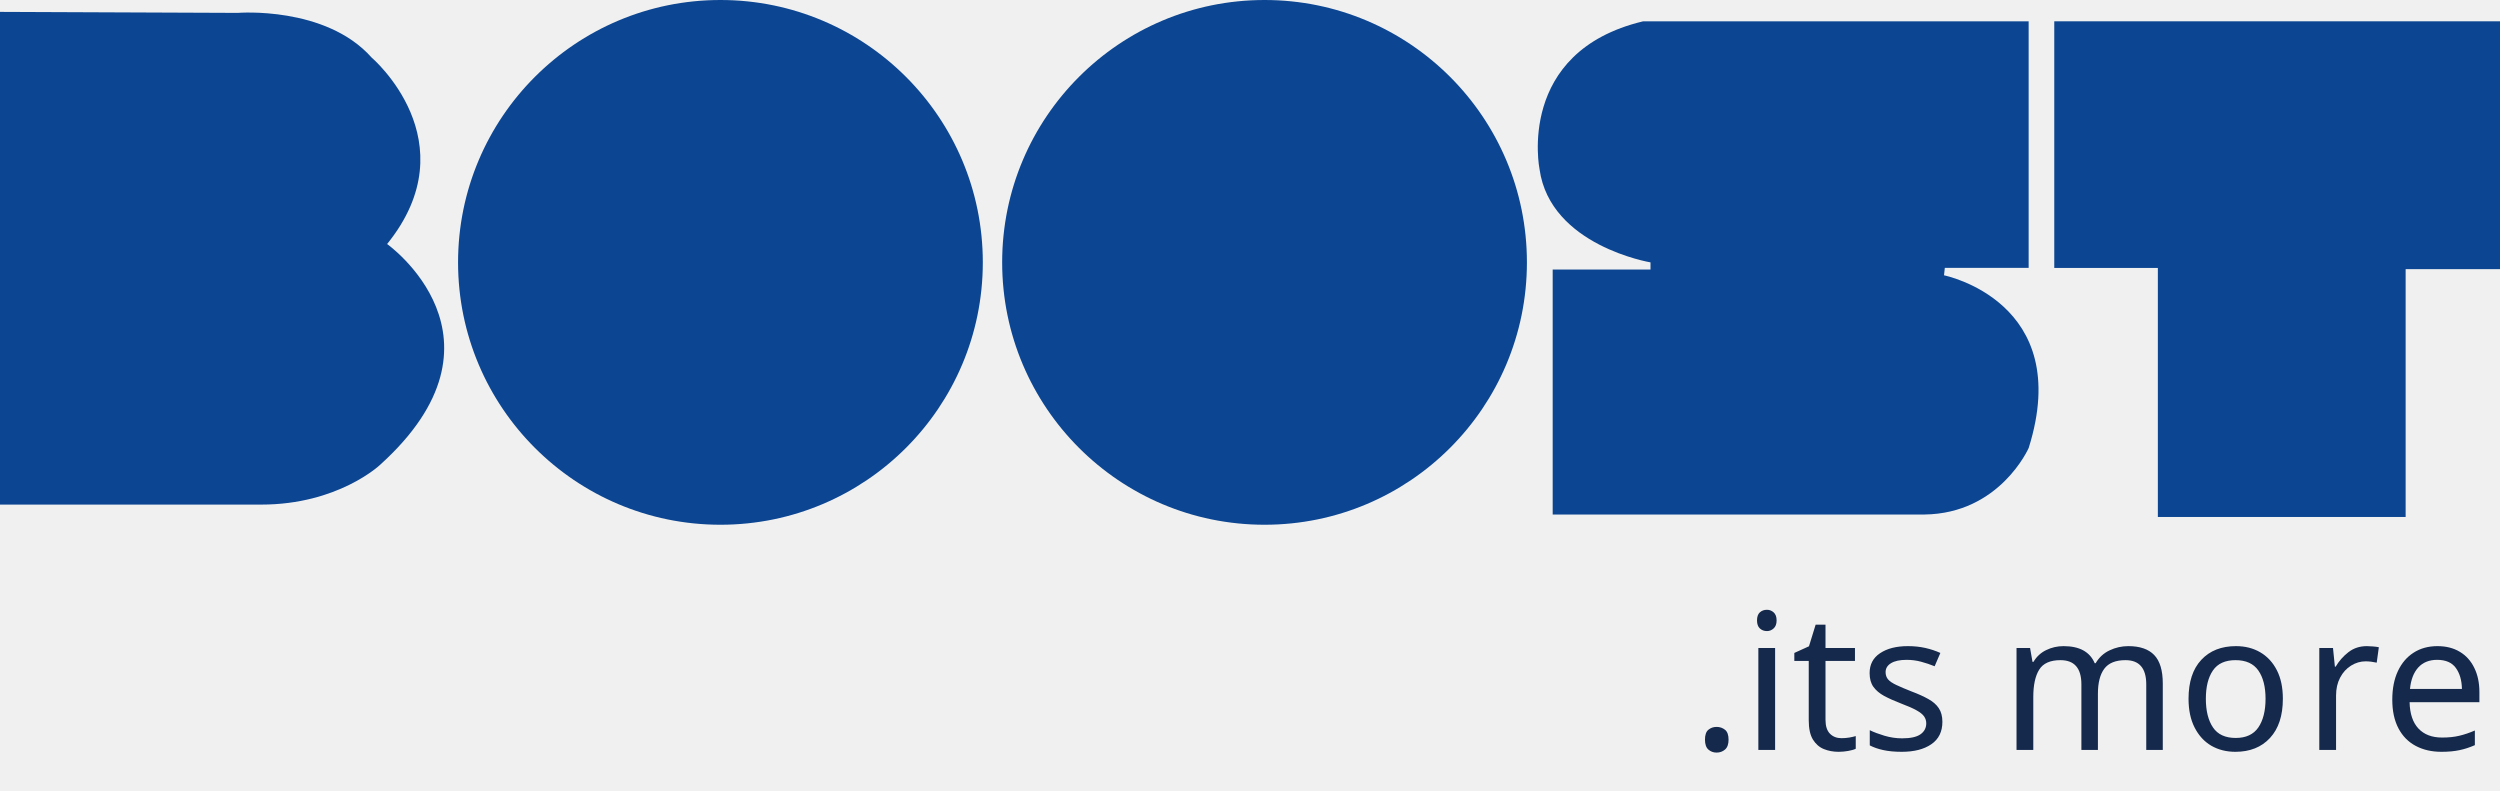
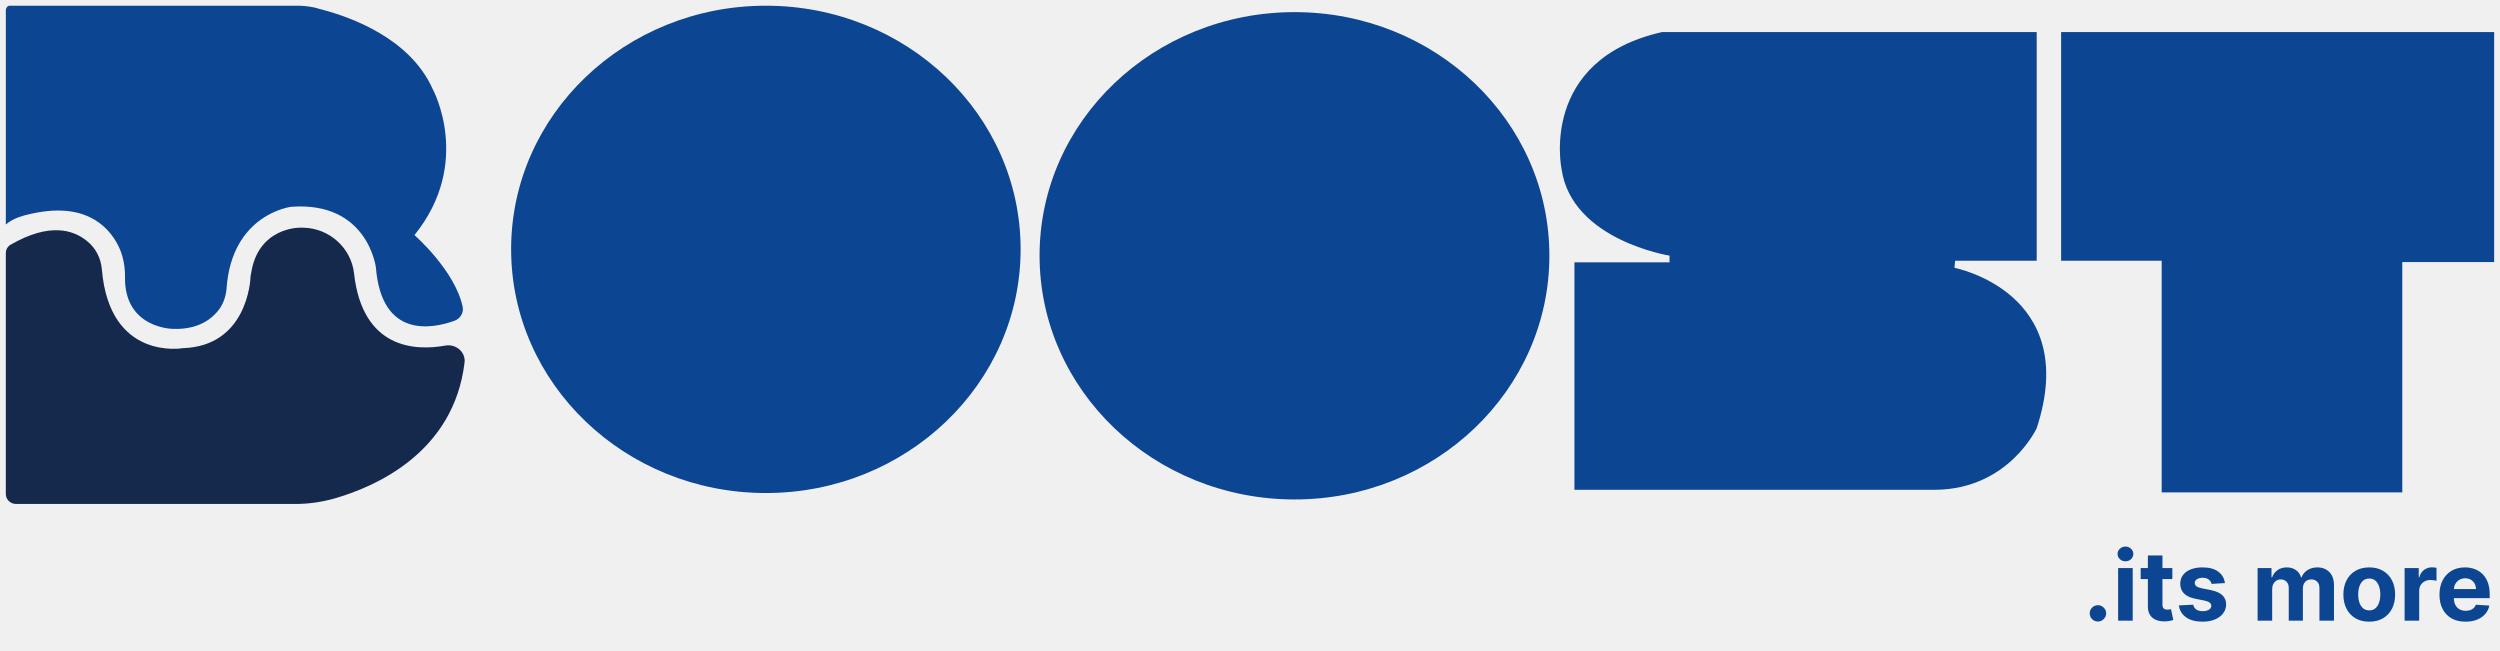
- <svg xmlns="http://www.w3.org/2000/svg" version="1.1" id="Layer_1" x="0px" y="0px" viewBox="0 0 498.62 157.57" style="enable-background:new 0 0 498.62 157.57;" xml:space="preserve">
-   <style type="text/css">
- 	.st0{fill:#15294C;}
- 	.st1{font-family:'ArialRoundedMTBold';}
- 	.st2{font-size:37.916px;}
- 	.st3{fill:#0C4692;}
- </style>
-   <g>
-     <text transform="matrix(1 0 0 1 337.3203 149.5721)">
-       <tspan x="0" y="0" class="st0 st1 st2">.its mo</tspan>
-       <tspan x="122.04" y="0" class="st0 st1 st2">r</tspan>
-       <tspan x="137.74" y="0" class="st0 st1 st2">e</tspan>
-     </text>
-     <path class="st3" d="M0,100.65V2.37l47.42,0.2c0,0,17.5-1.43,26.68,8.89c0,0,19.67,16.72,3.11,37.21c0,0,26.56,18.85-1.47,44.1   c0,0-8.36,7.87-23.61,7.87H0z" />
-     <path class="st3" d="M196.02,52.33c0,28.9-23.43,52.33-52.33,52.33c-28.9,0-52.33-23.43-52.33-52.33C91.36,23.43,114.79,0,143.69,0   C172.59,0,196.02,23.43,196.02,52.33" />
-     <path class="st3" d="M304.54,52.33c0,28.9-23.43,52.33-52.33,52.33c-28.9,0-52.33-23.43-52.33-52.33   c0-28.9,23.43-52.33,52.33-52.33C281.12,0,304.54,23.43,304.54,52.33" />
-     <path class="st3" d="M309.68,102.62V53.76h19.51v-1.43c0,0-20-3.32-22.13-18.57c0,0-4.75-23.44,20.66-29.51h76.89v49.18h-16.72   l-0.16,1.48c0,0,26.07,5.24,16.89,34.43c0,0-5.74,13.11-20.82,13.28H309.68z" />
-     <polygon class="st3" points="409.72,4.25 409.72,53.44 430.38,53.44 430.38,103.11 479.8,103.11 479.8,53.68 498.62,53.68    498.62,4.25  " />
+ <svg xmlns="http://www.w3.org/2000/svg" width="219" height="57" viewBox="0 0 219 57" fill="none">
+   <g clip-path="url(#clip0_449_247)">
+     <path d="M26.147 0.5C26.71 0.5 27.442 0.613 27.807 0.725C27.92 0.753 28.032 0.81 28.201 0.838C30.762 1.513 35.94 3.37 37.91 7.817C37.91 7.817 41.428 14.261 36.306 20.593C36.306 20.593 39.852 23.688 40.527 26.868C40.639 27.402 40.33 27.909 39.795 28.106C37.91 28.781 33.435 29.71 32.929 23.435C32.929 23.435 32.225 17.61 25.5 18.116C25.5 18.116 20.294 18.735 19.844 25.292C19.787 25.939 19.59 26.53 19.224 27.065C18.605 27.909 17.395 28.894 15.144 28.809C15.144 28.809 10.838 28.781 10.951 24.195C10.951 23.294 10.782 22.365 10.36 21.521C9.46 19.748 7.321 17.553 2.34 18.82C2.34 18.82 1.214 19.045 0.511 19.664V1.035C0.483 0.697 0.652 0.5 0.849 0.5" fill="#0C4692" />
+     <path d="M0.51 22.169V43.274C0.51 43.752 0.904 44.146 1.41 44.146H25.921C27.046 44.146 28.2 43.977 29.298 43.668C32.815 42.655 39.738 39.7 40.695 31.764C40.807 30.864 39.963 30.104 39.006 30.273C36.389 30.751 31.746 30.582 31.014 23.941C30.761 21.718 28.848 19.974 26.54 19.945C26.446 19.945 26.352 19.945 26.259 19.945C26.259 19.945 22.544 19.889 21.981 24.054C21.962 24.073 21.953 24.101 21.953 24.138C21.953 24.673 21.587 30.329 16.015 30.498C16.015 30.498 9.599 31.652 8.924 23.604C8.839 22.619 8.389 21.718 7.601 21.099C6.419 20.142 4.337 19.467 0.932 21.437C0.679 21.578 0.51 21.859 0.51 22.169Z" fill="#15294C" />
+     <path d="M183.78 54.447C183.582 54.447 183.412 54.377 183.27 54.237C183.13 54.095 183.06 53.925 183.06 53.728C183.06 53.532 183.13 53.364 183.27 53.224C183.412 53.084 183.582 53.014 183.78 53.014C183.971 53.014 184.139 53.084 184.283 53.224C184.427 53.364 184.499 53.532 184.499 53.728C184.499 53.859 184.465 53.98 184.397 54.09C184.331 54.198 184.244 54.285 184.136 54.351C184.028 54.415 183.909 54.447 183.78 54.447ZM185.548 54.369V49.764H186.825V54.369H185.548ZM186.189 49.171C185.999 49.171 185.836 49.108 185.701 48.982C185.567 48.854 185.5 48.701 185.5 48.523C185.5 48.347 185.567 48.196 185.701 48.071C185.836 47.943 185.999 47.879 186.189 47.879C186.379 47.879 186.541 47.943 186.675 48.071C186.811 48.196 186.879 48.347 186.879 48.523C186.879 48.701 186.811 48.854 186.675 48.982C186.541 49.108 186.379 49.171 186.189 49.171ZM190.297 49.764V50.724H187.524V49.764H190.297ZM188.154 48.661H189.431V52.954C189.431 53.072 189.449 53.164 189.485 53.23C189.521 53.294 189.571 53.339 189.635 53.365C189.701 53.391 189.776 53.404 189.862 53.404C189.922 53.404 189.982 53.399 190.042 53.389C190.102 53.377 190.148 53.368 190.18 53.362L190.381 54.312C190.317 54.332 190.227 54.355 190.111 54.381C189.995 54.409 189.854 54.426 189.689 54.432C189.381 54.444 189.111 54.403 188.879 54.309C188.649 54.215 188.47 54.069 188.342 53.871C188.215 53.674 188.152 53.424 188.154 53.122V48.661ZM194.903 51.077L193.734 51.149C193.714 51.049 193.671 50.959 193.605 50.88C193.539 50.798 193.452 50.733 193.344 50.685C193.238 50.635 193.111 50.61 192.963 50.61C192.765 50.61 192.598 50.652 192.462 50.736C192.326 50.818 192.259 50.928 192.259 51.065C192.259 51.175 192.302 51.268 192.39 51.344C192.478 51.42 192.629 51.481 192.843 51.527L193.677 51.695C194.124 51.787 194.458 51.935 194.678 52.139C194.898 52.343 195.008 52.61 195.008 52.942C195.008 53.244 194.919 53.509 194.741 53.737C194.565 53.964 194.323 54.142 194.015 54.27C193.71 54.396 193.357 54.459 192.957 54.459C192.347 54.459 191.862 54.332 191.5 54.078C191.14 53.822 190.929 53.475 190.867 53.035L192.124 52.969C192.162 53.155 192.254 53.297 192.399 53.395C192.545 53.491 192.732 53.539 192.96 53.539C193.184 53.539 193.364 53.496 193.5 53.41C193.638 53.322 193.708 53.209 193.71 53.071C193.708 52.955 193.659 52.86 193.563 52.786C193.467 52.71 193.319 52.652 193.119 52.612L192.321 52.453C191.872 52.364 191.537 52.208 191.317 51.986C191.099 51.764 190.99 51.481 190.99 51.137C190.99 50.842 191.07 50.587 191.23 50.373C191.392 50.159 191.619 49.994 191.911 49.878C192.205 49.762 192.548 49.704 192.942 49.704C193.524 49.704 193.981 49.827 194.315 50.073C194.651 50.319 194.847 50.654 194.903 51.077ZM197.766 54.369V49.764H198.983V50.577H199.037C199.133 50.307 199.293 50.094 199.517 49.938C199.74 49.782 200.008 49.704 200.32 49.704C200.636 49.704 200.905 49.783 201.126 49.941C201.348 50.097 201.496 50.309 201.57 50.577H201.618C201.712 50.313 201.882 50.102 202.128 49.944C202.376 49.784 202.668 49.704 203.006 49.704C203.436 49.704 203.785 49.841 204.052 50.115C204.322 50.387 204.457 50.773 204.457 51.272V54.369H203.183V51.524C203.183 51.268 203.115 51.076 202.979 50.949C202.843 50.821 202.673 50.757 202.47 50.757C202.238 50.757 202.057 50.831 201.927 50.978C201.797 51.124 201.732 51.317 201.732 51.557V54.369H200.494V51.497C200.494 51.271 200.429 51.091 200.299 50.958C200.171 50.824 200.002 50.757 199.792 50.757C199.65 50.757 199.523 50.793 199.409 50.864C199.297 50.934 199.208 51.033 199.142 51.161C199.076 51.287 199.043 51.435 199.043 51.605V54.369H197.766ZM207.547 54.459C207.081 54.459 206.678 54.36 206.338 54.162C206.001 53.962 205.74 53.685 205.556 53.329C205.372 52.971 205.28 52.556 205.28 52.085C205.28 51.609 205.372 51.193 205.556 50.838C205.74 50.48 206.001 50.202 206.338 50.004C206.678 49.804 207.081 49.704 207.547 49.704C208.012 49.704 208.414 49.804 208.752 50.004C209.091 50.202 209.353 50.48 209.537 50.838C209.721 51.193 209.813 51.609 209.813 52.085C209.813 52.556 209.721 52.971 209.537 53.329C209.353 53.685 209.091 53.962 208.752 54.162C208.414 54.36 208.012 54.459 207.547 54.459ZM207.553 53.47C207.764 53.47 207.941 53.41 208.083 53.29C208.225 53.168 208.332 53.002 208.404 52.792C208.478 52.582 208.515 52.343 208.515 52.076C208.515 51.808 208.478 51.569 208.404 51.359C208.332 51.149 208.225 50.983 208.083 50.861C207.941 50.74 207.764 50.679 207.553 50.679C207.339 50.679 207.159 50.74 207.013 50.861C206.869 50.983 206.76 51.149 206.686 51.359C206.614 51.569 206.578 51.808 206.578 52.076C206.578 52.343 206.614 52.582 206.686 52.792C206.76 53.002 206.869 53.168 207.013 53.29C207.159 53.41 207.339 53.47 207.553 53.47ZM210.643 54.369V49.764H211.882V50.568H211.93C212.013 50.282 212.154 50.066 212.352 49.92C212.55 49.772 212.778 49.698 213.036 49.698C213.1 49.698 213.169 49.702 213.243 49.71C213.317 49.718 213.382 49.729 213.437 49.743V50.877C213.378 50.858 213.295 50.843 213.189 50.829C213.083 50.815 212.986 50.808 212.898 50.808C212.71 50.808 212.542 50.849 212.394 50.931C212.248 51.01 212.132 51.122 212.046 51.266C211.963 51.41 211.921 51.576 211.921 51.764V54.369H210.643ZM215.982 54.459C215.508 54.459 215.101 54.363 214.759 54.171C214.419 53.977 214.157 53.704 213.973 53.35C213.789 52.994 213.698 52.573 213.698 52.088C213.698 51.614 213.789 51.198 213.973 50.841C214.157 50.483 214.416 50.204 214.75 50.004C215.086 49.804 215.479 49.704 215.931 49.704C216.235 49.704 216.518 49.753 216.779 49.851C217.043 49.947 217.273 50.092 217.469 50.286C217.667 50.48 217.821 50.724 217.931 51.017C218.041 51.309 218.096 51.651 218.096 52.043V52.394H214.207V51.602H216.893C216.893 51.418 216.853 51.255 216.773 51.113C216.694 50.971 216.583 50.861 216.441 50.781C216.301 50.699 216.138 50.658 215.952 50.658C215.758 50.658 215.586 50.703 215.436 50.793C215.288 50.88 215.173 50.999 215.089 51.149C215.005 51.297 214.962 51.462 214.96 51.644V52.397C214.96 52.624 215.002 52.821 215.086 52.987C215.172 53.153 215.292 53.281 215.448 53.371C215.604 53.461 215.789 53.506 216.003 53.506C216.145 53.506 216.275 53.486 216.393 53.446C216.511 53.406 216.612 53.346 216.696 53.266C216.779 53.186 216.843 53.088 216.887 52.972L218.069 53.05C218.009 53.334 217.886 53.582 217.7 53.794C217.516 54.003 217.278 54.167 216.986 54.285C216.697 54.401 216.362 54.459 215.982 54.459Z" fill="#0C4692" />
+     <path d="M89.406 21.831C89.406 33.622 79.417 43.189 67.091 43.189C54.765 43.189 44.775 33.622 44.775 21.831C44.775 10.04 54.765 0.5 67.091 0.5C79.417 0.5 89.406 10.04 89.406 21.831Z" fill="#0C4692" />
+     <path d="M135.726 22.393C135.726 34.184 125.736 43.752 113.41 43.752C101.056 43.752 91.066 34.184 91.066 22.393C91.066 10.602 101.056 1.062 113.41 1.062C125.736 1.062 135.726 10.602 135.726 22.393Z" fill="#0C4692" />
+     <path d="M137.92 42.907V22.983H146.25V22.393C146.25 22.393 137.695 21.042 136.795 14.823C136.795 14.823 134.769 5.255 145.603 2.807H178.415V22.843H171.267L171.211 23.462C171.211 23.462 182.326 25.601 178.415 37.504C178.415 37.504 175.967 42.851 169.522 42.907H137.92Z" fill="#0C4692" />
+     <path d="M180.555 2.807V22.843H189.363V43.132H210.44V22.955H218.488V2.807H180.555Z" fill="#0C4692" />
  </g>
+   <defs>
+     <clipPath id="clip0_449_247">
+       <rect width="218.09" height="56" fill="white" transform="translate(0.455078 0.5)" />
+     </clipPath>
+   </defs>
</svg>
